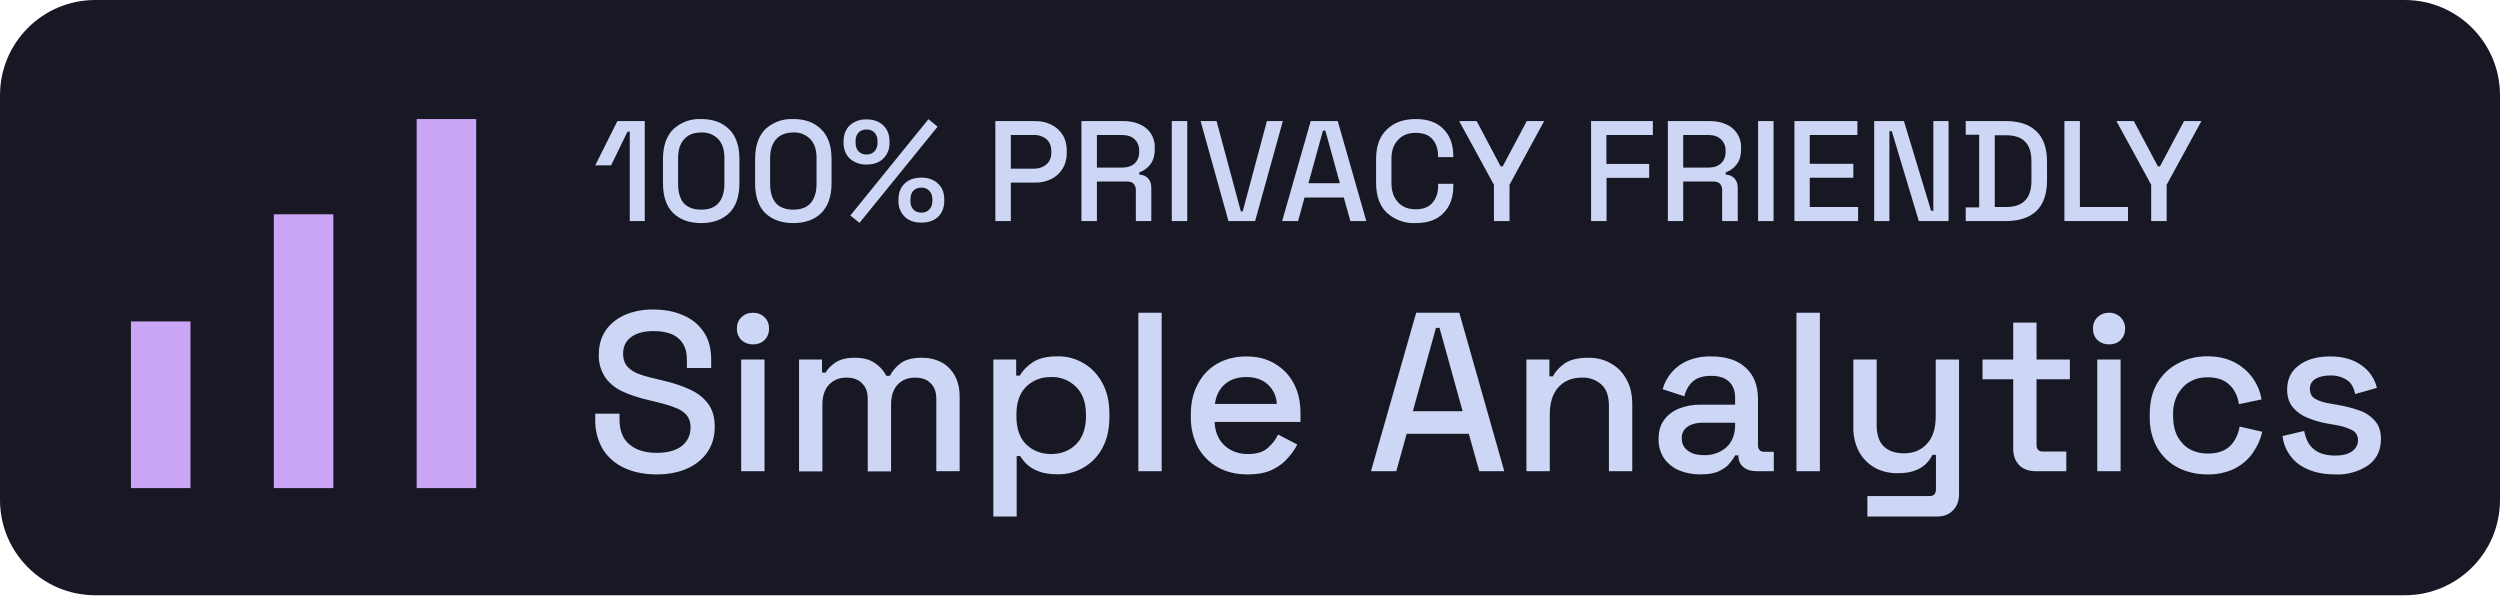
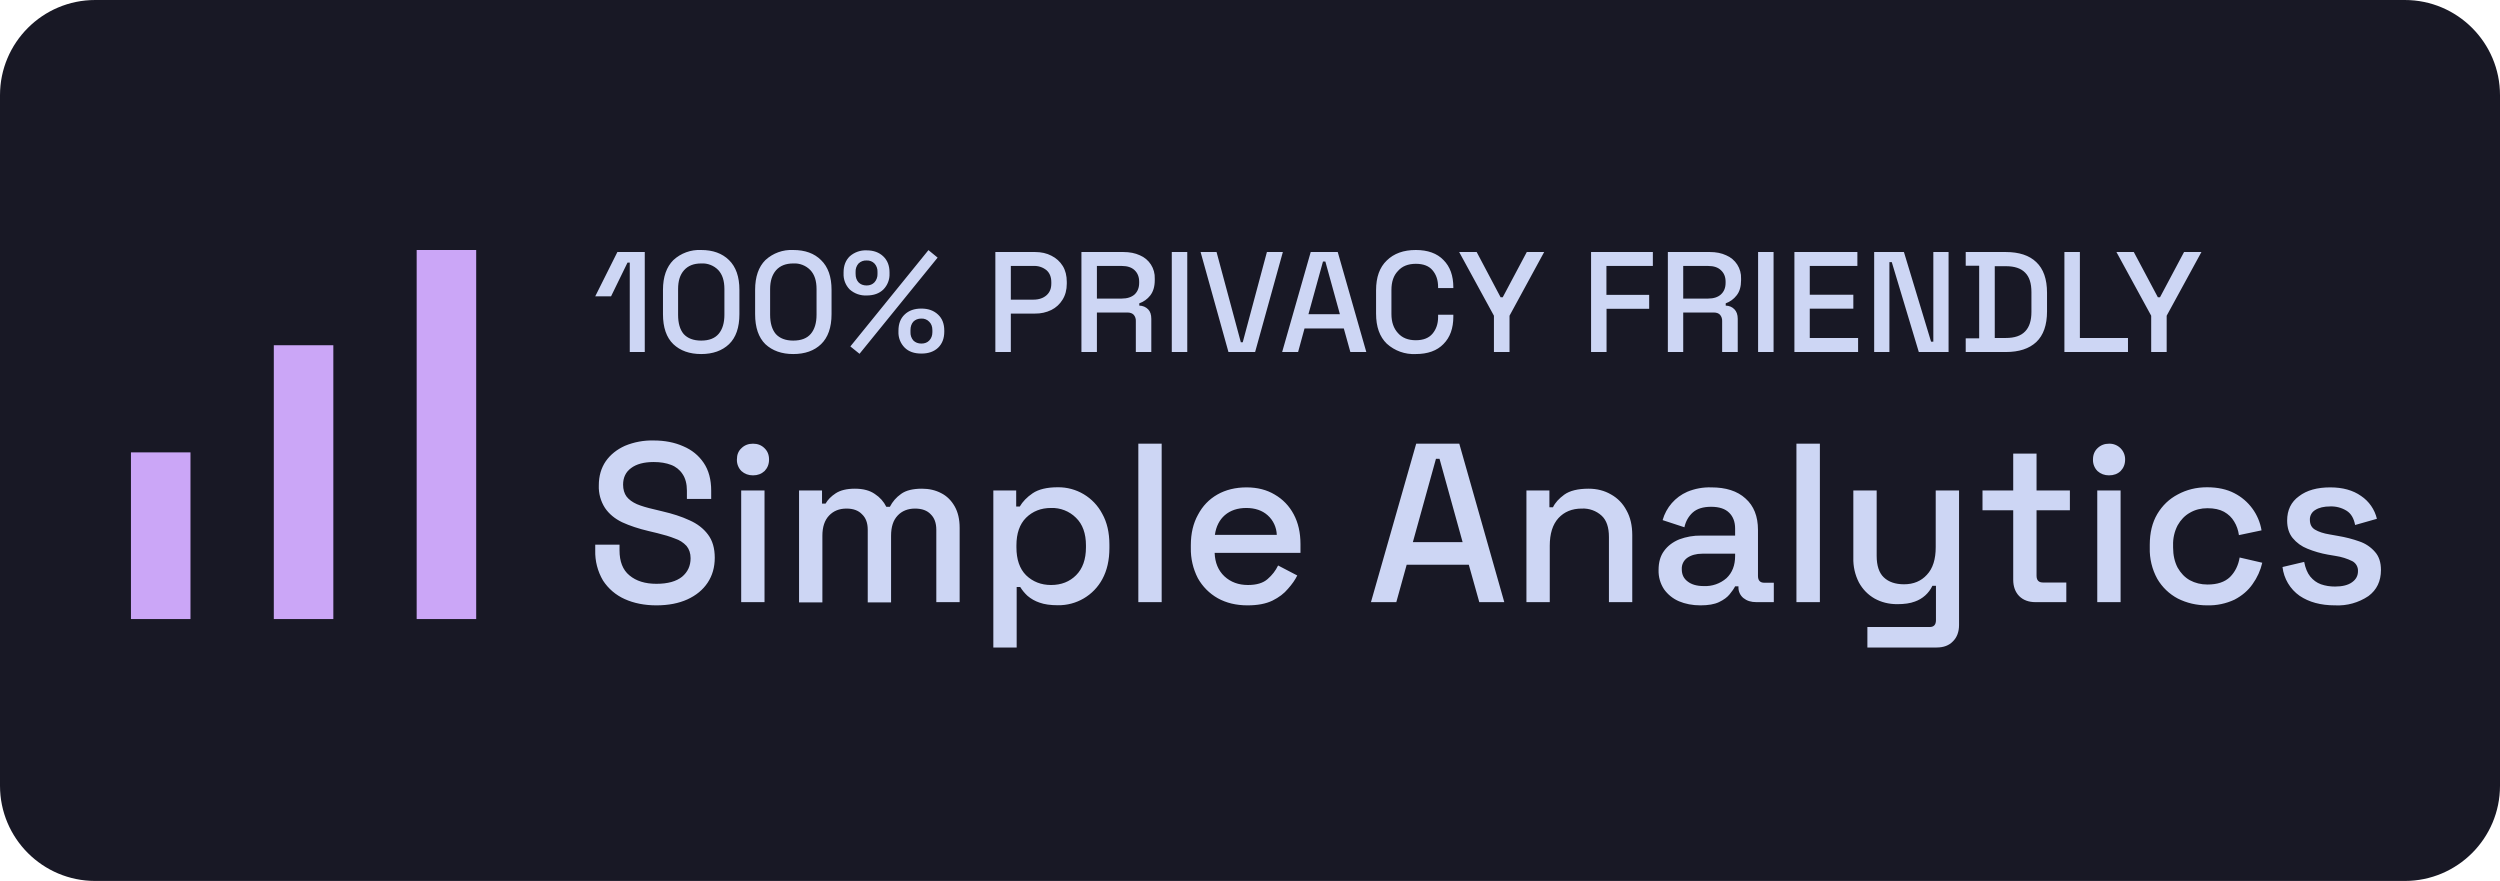
- <svg xmlns="http://www.w3.org/2000/svg" height="50" viewBox="0 0 210 50" width="210">
-   <defs>
-     <style>
- rect { fill: #181825; }
+ <svg xmlns="http://www.w3.org/2000/svg" height="74" viewBox="0 0 210 74" width="210" version="1.1" id="svg5">
+   <defs id="defs1">
+     <style id="style1">
+ rect { fill: #181825; /*stroke: #585b70; stroke-width: 2px; stroke-linecap: round; stroke-linejoin: round;*/ }
.text path { fill: #cdd6f4; }
.bars path { fill: #cba6f7; }

</style>
  </defs>
-   <rect height="50" rx="8" width="210" />
-   <g class="bars">
-     <path d="m11 27h5v14h-5z" />
-     <path d="m23 18h5v23h-5z" />
-     <path d="m35 10h5v31h-5z" />
+   <rect height="74" rx="8" width="210" id="rect1" />
+   <g class="bars" id="g3" transform="translate(0,10.99998)">
+     <path d="m 11,27 h 5 v 14 h -5 z" id="path1" />
+     <path d="m 23,18 h 5 v 23 h -5 z" id="path2" />
+     <path d="m 35,10 h 5 v 31 h -5 z" id="path3" />
  </g>
-   <g class="text">
-     <path d="M52.9 18.57v-7.51h-.19l-1.38 2.83H50l1.86-3.72h2.3v8.4H52.9ZM58.9 18.74c-.98 0-1.76-.28-2.34-.83-.58-.56-.87-1.4-.87-2.52v-2.04c0-1.1.3-1.93.87-2.5A3.21 3.21 0 0 1 58.9 10c.98 0 1.76.28 2.34.85.58.57.87 1.4.87 2.5v2.04c0 1.12-.29 1.96-.87 2.52-.58.55-1.36.83-2.34.83Zm0-1.13c.66 0 1.15-.19 1.47-.57.32-.38.48-.92.48-1.6v-2.16c0-.7-.17-1.22-.51-1.59a1.85 1.85 0 0 0-1.44-.56c-.63 0-1.1.19-1.44.57-.34.38-.5.9-.5 1.58v2.16c0 .7.15 1.24.47 1.62.33.36.82.55 1.47.55ZM66.63 18.74c-.97 0-1.75-.28-2.34-.83-.57-.56-.86-1.4-.86-2.52v-2.04c0-1.1.29-1.93.86-2.5a3.21 3.21 0 0 1 2.34-.85c.99 0 1.77.28 2.34.85.59.57.88 1.4.88 2.5v2.04c0 1.12-.3 1.96-.88 2.52-.57.55-1.35.83-2.34.83Zm0-1.13c.67 0 1.16-.19 1.48-.57.32-.38.48-.92.48-1.6v-2.16c0-.7-.17-1.22-.52-1.59a1.85 1.85 0 0 0-1.44-.56c-.62 0-1.1.19-1.44.57-.33.38-.5.9-.5 1.58v2.16c0 .7.16 1.24.48 1.62.33.36.82.55 1.46.55ZM72.2 18.72l-.77-.62 6.56-8.09.77.63-6.56 8.08Zm5.2-.02c-.6 0-1.07-.16-1.41-.5a1.8 1.8 0 0 1-.52-1.35v-.07c0-.58.17-1.03.52-1.36.34-.33.81-.5 1.4-.5.59 0 1.05.17 1.4.5.36.33.53.78.53 1.36v.07c0 .57-.17 1.02-.52 1.36-.35.33-.82.49-1.4.49Zm0-.84c.28 0 .5-.09.66-.26.17-.18.26-.41.26-.7v-.17c0-.3-.09-.53-.26-.7a.86.86 0 0 0-.67-.27c-.28 0-.5.09-.67.26-.16.18-.24.42-.24.71v.17a1 1 0 0 0 .24.7c.17.17.4.26.67.26Zm-4.6-4.04a2 2 0 0 1-1.42-.5 1.8 1.8 0 0 1-.52-1.35v-.09c0-.57.18-1.02.52-1.35a2 2 0 0 1 1.42-.5c.58 0 1.04.17 1.39.5.35.33.53.78.53 1.35v.09a1.8 1.8 0 0 1-.52 1.35c-.34.33-.81.5-1.4.5Zm0-.84c.28 0 .5-.1.66-.27a1 1 0 0 0 .25-.7v-.17a.97.97 0 0 0-.25-.7.85.85 0 0 0-.66-.26.9.9 0 0 0-.69.26 1 1 0 0 0-.24.7V12c0 .3.08.53.24.71.17.18.4.27.69.27ZM83.61 18.57v-8.4h3.34c.51 0 .97.1 1.37.31.4.2.72.49.95.86.23.37.34.82.34 1.34v.15c0 .52-.12.97-.36 1.35a2.3 2.3 0 0 1-.94.86 3 3 0 0 1-1.36.3h-2.04v3.23h-1.3Zm1.3-4.4h1.9c.46 0 .83-.13 1.1-.37.27-.24.4-.56.4-.98v-.12c0-.42-.13-.76-.4-1a1.6 1.6 0 0 0-1.1-.36h-1.9v2.82ZM90.84 18.57v-8.4h3.53c.52 0 .98.09 1.37.27A2.04 2.04 0 0 1 97 12.41v.13c0 .53-.13.96-.38 1.28a2 2 0 0 1-.92.66v.19c.3.01.55.12.74.31.18.18.27.45.27.8v2.79h-1.3v-2.6a.76.76 0 0 0-.17-.52c-.12-.13-.3-.2-.54-.2h-2.56v3.32h-1.3Zm1.3-4.49h2.09c.46 0 .82-.12 1.08-.35.25-.24.38-.56.38-.97v-.1c0-.4-.13-.72-.38-.96s-.61-.36-1.08-.36h-2.09v2.74ZM98.43 18.57v-8.4h1.3v8.4h-1.3ZM103.19 18.57l-2.34-8.4h1.34l2.04 7.58h.16l2.03-7.58h1.34l-2.33 8.4h-2.24ZM107.7 18.57l2.4-8.4h2.27l2.4 8.4h-1.34l-.55-1.98h-3.3l-.54 1.98h-1.35Zm2.21-3.18h2.64l-1.22-4.42h-.2l-1.22 4.42ZM118.92 18.74a3.37 3.37 0 0 1-2.43-.87c-.6-.58-.9-1.42-.9-2.52v-1.97c0-1.1.3-1.93.9-2.5.6-.59 1.41-.88 2.44-.88 1 0 1.78.28 2.32.84.56.56.83 1.32.83 2.3v.06h-1.28v-.1c0-.57-.16-1.04-.47-1.4-.3-.36-.77-.54-1.4-.54-.65 0-1.15.2-1.5.6-.37.38-.55.91-.55 1.6v2.02c0 .68.19 1.21.55 1.6.35.4.85.6 1.5.6.63 0 1.1-.19 1.4-.55.31-.37.47-.83.47-1.39v-.2h1.28v.16c0 .97-.27 1.74-.83 2.3-.54.56-1.32.84-2.33.84ZM125.49 18.57v-3.05l-2.92-5.35h1.47l2.01 3.8h.18l2.02-3.8h1.46l-2.91 5.35v3.05h-1.31ZM133.65 18.57v-8.4h5.19v1.17h-3.9v2.43h3.59v1.17h-3.58v3.63h-1.3ZM140.1 18.57v-8.4h3.53c.52 0 .97.09 1.36.27a2.04 2.04 0 0 1 1.26 1.97v.13c0 .53-.12.96-.38 1.28a2 2 0 0 1-.91.66v.19c.3.01.55.12.73.31.18.18.28.45.28.8v2.79h-1.31v-2.6a.76.76 0 0 0-.17-.52c-.11-.13-.3-.2-.54-.2h-2.56v3.32h-1.3Zm1.3-4.49h2.08c.47 0 .83-.12 1.08-.35.26-.24.39-.56.39-.97v-.1c0-.4-.13-.72-.39-.96-.25-.24-.6-.36-1.08-.36h-2.09v2.74ZM147.68 18.57v-8.4h1.3v8.4h-1.3ZM150.73 18.57v-8.4h5.29v1.17h-4v2.42h3.66v1.17h-3.66v2.46h4.06v1.18h-5.35ZM157.43 18.57v-8.4h2.5l2.28 7.53h.19v-7.53h1.28v8.4h-2.5l-2.27-7.55h-.2v7.55h-1.28ZM165.12 18.57v-1.15h1.13v-6.1h-1.13v-1.15h3.36c1.12 0 1.98.28 2.57.85.6.57.9 1.42.9 2.57v1.57c0 1.14-.3 2-.9 2.57-.6.56-1.45.84-2.57.84h-3.36Zm2.44-1.18h.93c.73 0 1.27-.18 1.62-.55.36-.37.53-.92.53-1.64v-1.66c0-.74-.17-1.28-.53-1.64-.35-.36-.89-.54-1.62-.54h-.93v6.03ZM173.41 18.57v-8.4h1.3v7.22h4.04v1.18h-5.34ZM180.7 18.57v-3.05l-2.92-5.35h1.46l2.02 3.8h.18l2.02-3.8h1.46L182 15.52v3.05h-1.3Z" />
-     <path d="M55.14 39.85c-1 0-1.9-.18-2.67-.53a4.22 4.22 0 0 1-1.82-1.56 4.72 4.72 0 0 1-.65-2.53v-.48h2.04v.48c0 .93.27 1.64.83 2.1.57.48 1.33.71 2.27.71.95 0 1.66-.2 2.15-.59.48-.4.72-.92.72-1.56 0-.42-.12-.76-.34-1.03a2.26 2.26 0 0 0-.97-.62c-.42-.17-.92-.32-1.5-.46l-.71-.17c-.85-.2-1.6-.45-2.23-.74-.62-.3-1.1-.7-1.44-1.2a3.27 3.27 0 0 1-.52-1.9c0-.79.2-1.46.58-2.02.39-.56.93-.99 1.61-1.3a5.9 5.9 0 0 1 2.42-.45c.92 0 1.75.16 2.47.48.74.31 1.31.78 1.73 1.4.42.62.63 1.4.63 2.34v.69H57.7v-.69c0-.57-.12-1.03-.36-1.39a1.98 1.98 0 0 0-.97-.78c-.42-.16-.9-.24-1.46-.24-.81 0-1.45.17-1.9.51-.45.33-.67.8-.67 1.39 0 .4.1.74.29 1 .2.26.49.47.87.64.38.16.86.3 1.43.43l.7.17c.86.2 1.62.44 2.28.75.66.29 1.18.69 1.56 1.2.38.5.57 1.15.57 1.95s-.2 1.5-.6 2.1c-.4.6-.96 1.06-1.7 1.4-.73.33-1.6.5-2.6.5ZM62.26 39.58V30.2h1.96v9.38h-1.96Zm.99-10.65c-.38 0-.7-.12-.97-.36a1.31 1.31 0 0 1-.38-.97c0-.4.12-.71.38-.95.26-.26.59-.38.97-.38.39 0 .71.12.97.38.25.24.38.55.38.95 0 .4-.13.71-.38.97-.26.24-.58.36-.97.36ZM67.12 39.58V30.2h1.93v1.1h.3c.18-.32.46-.61.86-.87.39-.25.92-.38 1.6-.38.7 0 1.25.15 1.67.44.43.28.75.64.97 1.08h.3c.22-.43.53-.79.94-1.08.41-.3 1-.44 1.76-.44.61 0 1.15.13 1.62.38.47.24.84.61 1.12 1.1.28.49.42 1.09.42 1.81v6.24h-1.96V33.5c0-.57-.16-1-.47-1.3-.3-.32-.74-.48-1.32-.48-.6 0-1.1.2-1.46.59-.37.39-.55.95-.55 1.69v5.6h-1.96v-6.1c0-.57-.16-1-.48-1.3-.3-.32-.74-.48-1.3-.48-.62 0-1.1.2-1.47.59-.37.39-.56.95-.56 1.69v5.6h-1.96ZM83.44 43.39V30.2h1.92v1.35h.3c.24-.41.6-.79 1.09-1.12.49-.33 1.2-.5 2.1-.5a4.16 4.16 0 0 1 3.74 2.23c.4.71.6 1.58.6 2.59v.29c0 1.01-.2 1.88-.59 2.6a4.17 4.17 0 0 1-3.74 2.2c-.61 0-1.13-.07-1.54-.22a3.05 3.05 0 0 1-1.01-.57 3.56 3.56 0 0 1-.61-.74h-.3v5.08h-1.96Zm4.85-5.25c.86 0 1.56-.28 2.1-.82.55-.55.83-1.33.83-2.34v-.17c0-1-.28-1.78-.84-2.32a2.83 2.83 0 0 0-2.1-.82c-.83 0-1.53.27-2.09.82-.54.54-.81 1.32-.81 2.32v.17c0 1.01.27 1.8.81 2.34.56.54 1.26.82 2.1.82ZM95.62 39.58V26.27h1.96v13.31h-1.96ZM104.79 39.85c-.95 0-1.78-.2-2.5-.6a4.39 4.39 0 0 1-1.67-1.68 5.33 5.33 0 0 1-.59-2.55v-.23c0-.98.2-1.83.6-2.55.39-.74.93-1.3 1.63-1.7.7-.4 1.53-.6 2.45-.6.9 0 1.69.2 2.36.6.69.4 1.22.95 1.6 1.66.38.71.57 1.54.57 2.5v.74h-7.21c.03.82.3 1.48.82 1.97.53.49 1.19.73 1.98.73.73 0 1.28-.17 1.65-.5.38-.33.67-.7.88-1.14l1.61.84c-.17.35-.43.73-.78 1.12-.33.4-.76.72-1.3.99-.56.27-1.25.4-2.1.4Zm-2.74-5.92h5.2a2.3 2.3 0 0 0-.77-1.65c-.45-.4-1.05-.61-1.79-.61-.73 0-1.33.2-1.8.6-.46.4-.74.95-.84 1.66ZM115.16 39.58l3.8-13.31h3.62l3.78 13.31h-2.1l-.88-3.14h-5.22l-.87 3.14h-2.13Zm3.52-5.04h4.18l-1.94-7h-.3l-1.94 7ZM128.22 39.58V30.2h1.93v1.41h.3c.18-.38.5-.73.95-1.06.46-.33 1.14-.5 2.04-.5.7 0 1.33.16 1.88.48.56.31 1 .76 1.31 1.35.32.57.48 1.26.48 2.07v5.63h-1.96V34.1c0-.8-.2-1.4-.61-1.78a2.3 2.3 0 0 0-1.67-.6c-.82 0-1.47.27-1.96.8-.49.54-.73 1.31-.73 2.33v4.73h-1.96ZM142.84 39.85c-.67 0-1.28-.12-1.8-.34a2.98 2.98 0 0 1-1.26-1.01 2.8 2.8 0 0 1-.46-1.62c0-.65.15-1.18.46-1.6.31-.43.74-.75 1.27-.97a4.98 4.98 0 0 1 1.84-.32h2.86v-.6c0-.55-.17-1-.5-1.32-.33-.33-.83-.5-1.52-.5-.67 0-1.18.16-1.54.48-.35.32-.59.73-.7 1.24l-1.83-.6a3.68 3.68 0 0 1 2.07-2.38 4.85 4.85 0 0 1 2.02-.37c1.22 0 2.18.3 2.87.93.7.62 1.05 1.5 1.05 2.64v3.87c0 .38.18.57.53.57h.8v1.63h-1.46c-.45 0-.8-.11-1.09-.34a1.14 1.14 0 0 1-.42-.93v-.06h-.28c-.1.2-.25.41-.46.67-.2.25-.5.47-.9.66-.38.18-.9.27-1.55.27Zm.28-1.62a2.7 2.7 0 0 0 1.9-.66c.49-.46.73-1.08.73-1.87v-.19H143c-.52 0-.94.12-1.26.34a1.1 1.1 0 0 0-.47.97c0 .44.16.78.5 1.03.32.25.77.38 1.34.38ZM150.9 39.58V26.27h1.97v13.31h-1.96ZM156.86 43.39v-1.72h5.23c.35 0 .53-.19.53-.57v-2.89h-.3a2.55 2.55 0 0 1-1.47 1.32c-.39.15-.88.22-1.48.22-.71 0-1.34-.16-1.9-.47-.56-.32-1-.77-1.32-1.35a4.28 4.28 0 0 1-.47-2.08V30.2h1.96v5.5c0 .81.2 1.42.6 1.8.41.39.98.58 1.7.58.8 0 1.44-.27 1.92-.8.5-.53.74-1.3.74-2.32V30.2h1.96v11.3c0 .57-.17 1.03-.51 1.37-.33.35-.79.52-1.37.52h-5.82ZM170.98 39.58c-.57 0-1.03-.17-1.37-.51-.33-.34-.5-.8-.5-1.37v-5.84h-2.58V30.2h2.58v-3.1h1.96v3.1h2.8v1.66h-2.8v5.5c0 .38.18.57.53.57h1.97v1.65h-2.6ZM176.17 39.58V30.2h1.96v9.38h-1.96Zm.99-10.65c-.38 0-.7-.12-.97-.36a1.31 1.31 0 0 1-.38-.97c0-.4.13-.71.38-.95.27-.26.59-.38.97-.38a1.31 1.31 0 0 1 1.35 1.33c0 .4-.13.71-.38.97-.25.24-.58.36-.97.36ZM185.4 39.85c-.9 0-1.72-.2-2.46-.57a4.35 4.35 0 0 1-1.73-1.66 5.12 5.12 0 0 1-.63-2.6v-.25c0-1.02.21-1.88.63-2.59.43-.72 1-1.27 1.73-1.65.74-.4 1.55-.6 2.45-.6.9 0 1.67.17 2.3.5a4.3 4.3 0 0 1 2.28 3.12l-1.9.4c-.06-.42-.19-.8-.4-1.14-.2-.34-.48-.61-.85-.82-.37-.2-.83-.3-1.39-.3-.54 0-1.04.12-1.48.38-.43.24-.77.6-1.03 1.06a3.41 3.41 0 0 0-.38 1.68v.17c0 .66.13 1.22.38 1.7.26.46.6.82 1.03 1.06.44.24.94.36 1.48.36.83 0 1.45-.21 1.89-.63.43-.43.7-.98.81-1.64l1.9.44a4.98 4.98 0 0 1-.81 1.79c-.38.55-.89.98-1.52 1.31a5.1 5.1 0 0 1-2.3.48ZM196.14 39.85c-1.2 0-2.18-.27-2.97-.8a3.44 3.44 0 0 1-1.44-2.42l1.82-.43c.1.52.27.93.51 1.23.25.3.54.52.9.65.37.13.76.19 1.18.19.62 0 1.1-.12 1.43-.36.34-.24.5-.55.5-.93a.9.9 0 0 0-.47-.84 4.73 4.73 0 0 0-1.4-.44l-.65-.11a8.4 8.4 0 0 1-1.73-.5 3.04 3.04 0 0 1-1.24-.9c-.3-.37-.46-.86-.46-1.46 0-.88.33-1.57 1-2.05.65-.5 1.53-.74 2.62-.74 1.05 0 1.91.24 2.59.72a3.2 3.2 0 0 1 1.33 1.92l-1.83.52c-.11-.58-.35-.97-.72-1.2a2.45 2.45 0 0 0-1.37-.36c-.53 0-.95.1-1.26.3a.91.91 0 0 0-.45.82c0 .38.14.66.43.83.3.18.72.32 1.22.4l.67.12c.67.11 1.28.27 1.84.47a3 3 0 0 1 1.31.88c.34.38.5.89.5 1.52 0 .94-.35 1.67-1.05 2.19a4.6 4.6 0 0 1-2.81.78Z" />
+   <g class="text" id="g5" transform="translate(0,10.99998)">
+     <path d="m 52.9,18.57 v -7.51 h -0.19 l -1.38,2.83 H 50 l 1.86,-3.72 h 2.3 v 8.4 z m 6,0.17 c -0.98,0 -1.76,-0.28 -2.34,-0.83 -0.58,-0.56 -0.87,-1.4 -0.87,-2.52 v -2.04 c 0,-1.1 0.3,-1.93 0.87,-2.5 A 3.21,3.21 0 0 1 58.9,10 c 0.98,0 1.76,0.28 2.34,0.85 0.58,0.57 0.87,1.4 0.87,2.5 v 2.04 c 0,1.12 -0.29,1.96 -0.87,2.52 -0.58,0.55 -1.36,0.83 -2.34,0.83 z m 0,-1.13 c 0.66,0 1.15,-0.19 1.47,-0.57 0.32,-0.38 0.48,-0.92 0.48,-1.6 v -2.16 c 0,-0.7 -0.17,-1.22 -0.51,-1.59 A 1.85,1.85 0 0 0 58.9,11.13 c -0.63,0 -1.1,0.19 -1.44,0.57 -0.34,0.38 -0.5,0.9 -0.5,1.58 v 2.16 c 0,0.7 0.15,1.24 0.47,1.62 0.33,0.36 0.82,0.55 1.47,0.55 z m 7.73,1.13 c -0.97,0 -1.75,-0.28 -2.34,-0.83 -0.57,-0.56 -0.86,-1.4 -0.86,-2.52 v -2.04 c 0,-1.1 0.29,-1.93 0.86,-2.5 A 3.21,3.21 0 0 1 66.63,10 c 0.99,0 1.77,0.28 2.34,0.85 0.59,0.57 0.88,1.4 0.88,2.5 v 2.04 c 0,1.12 -0.3,1.96 -0.88,2.52 -0.57,0.55 -1.35,0.83 -2.34,0.83 z m 0,-1.13 c 0.67,0 1.16,-0.19 1.48,-0.57 0.32,-0.38 0.48,-0.92 0.48,-1.6 v -2.16 c 0,-0.7 -0.17,-1.22 -0.52,-1.59 a 1.85,1.85 0 0 0 -1.44,-0.56 c -0.62,0 -1.1,0.19 -1.44,0.57 -0.33,0.38 -0.5,0.9 -0.5,1.58 v 2.16 c 0,0.7 0.16,1.24 0.48,1.62 0.33,0.36 0.82,0.55 1.46,0.55 z m 5.57,1.11 -0.77,-0.62 6.56,-8.09 0.77,0.63 z m 5.2,-0.02 c -0.6,0 -1.07,-0.16 -1.41,-0.5 a 1.8,1.8 0 0 1 -0.52,-1.35 v -0.07 c 0,-0.58 0.17,-1.03 0.52,-1.36 0.34,-0.33 0.81,-0.5 1.4,-0.5 0.59,0 1.05,0.17 1.4,0.5 0.36,0.33 0.53,0.78 0.53,1.36 v 0.07 c 0,0.57 -0.17,1.02 -0.52,1.36 -0.35,0.33 -0.82,0.49 -1.4,0.49 z m 0,-0.84 c 0.28,0 0.5,-0.09 0.66,-0.26 0.17,-0.18 0.26,-0.41 0.26,-0.7 v -0.17 c 0,-0.3 -0.09,-0.53 -0.26,-0.7 a 0.86,0.86 0 0 0 -0.67,-0.27 c -0.28,0 -0.5,0.09 -0.67,0.26 -0.16,0.18 -0.24,0.42 -0.24,0.71 v 0.17 a 1,1 0 0 0 0.24,0.7 c 0.17,0.17 0.4,0.26 0.67,0.26 z m -4.6,-4.04 a 2,2 0 0 1 -1.42,-0.5 1.8,1.8 0 0 1 -0.52,-1.35 v -0.09 c 0,-0.57 0.18,-1.02 0.52,-1.35 a 2,2 0 0 1 1.42,-0.5 c 0.58,0 1.04,0.17 1.39,0.5 0.35,0.33 0.53,0.78 0.53,1.35 v 0.09 a 1.8,1.8 0 0 1 -0.52,1.35 c -0.34,0.33 -0.81,0.5 -1.4,0.5 z m 0,-0.84 c 0.28,0 0.5,-0.1 0.66,-0.27 a 1,1 0 0 0 0.25,-0.7 v -0.17 a 0.97,0.97 0 0 0 -0.25,-0.7 0.85,0.85 0 0 0 -0.66,-0.26 0.9,0.9 0 0 0 -0.69,0.26 1,1 0 0 0 -0.24,0.7 V 12 c 0,0.3 0.08,0.53 0.24,0.71 0.17,0.18 0.4,0.27 0.69,0.27 z m 10.81,5.59 v -8.4 h 3.34 c 0.51,0 0.97,0.1 1.37,0.31 0.4,0.2 0.72,0.49 0.95,0.86 0.23,0.37 0.34,0.82 0.34,1.34 v 0.15 c 0,0.52 -0.12,0.97 -0.36,1.35 a 2.3,2.3 0 0 1 -0.94,0.86 3,3 0 0 1 -1.36,0.3 h -2.04 v 3.23 z m 1.3,-4.4 h 1.9 c 0.46,0 0.83,-0.13 1.1,-0.37 0.27,-0.24 0.4,-0.56 0.4,-0.98 V 12.7 c 0,-0.42 -0.13,-0.76 -0.4,-1 a 1.6,1.6 0 0 0 -1.1,-0.36 h -1.9 v 2.82 z m 5.93,4.4 v -8.4 h 3.53 c 0.52,0 0.98,0.09 1.37,0.27 A 2.04,2.04 0 0 1 97,12.41 v 0.13 c 0,0.53 -0.13,0.96 -0.38,1.28 a 2,2 0 0 1 -0.92,0.66 v 0.19 c 0.3,0.01 0.55,0.12 0.74,0.31 0.18,0.18 0.27,0.45 0.27,0.8 v 2.79 h -1.3 v -2.6 a 0.76,0.76 0 0 0 -0.17,-0.52 c -0.12,-0.13 -0.3,-0.2 -0.54,-0.2 h -2.56 v 3.32 z m 1.3,-4.49 h 2.09 c 0.46,0 0.82,-0.12 1.08,-0.35 0.25,-0.24 0.38,-0.56 0.38,-0.97 v -0.1 c 0,-0.4 -0.13,-0.72 -0.38,-0.96 -0.25,-0.24 -0.61,-0.36 -1.08,-0.36 h -2.09 z m 6.29,4.49 v -8.4 h 1.3 v 8.4 z m 4.76,0 -2.34,-8.4 h 1.34 l 2.04,7.58 h 0.16 l 2.03,-7.58 h 1.34 l -2.33,8.4 z m 4.51,0 2.4,-8.4 h 2.27 l 2.4,8.4 h -1.34 l -0.55,-1.98 h -3.3 l -0.54,1.98 h -1.35 z m 2.21,-3.18 h 2.64 l -1.22,-4.42 h -0.2 z m 9.01,3.35 a 3.37,3.37 0 0 1 -2.43,-0.87 c -0.6,-0.58 -0.9,-1.42 -0.9,-2.52 v -1.97 c 0,-1.1 0.3,-1.93 0.9,-2.5 0.6,-0.59 1.41,-0.88 2.44,-0.88 1,0 1.78,0.28 2.32,0.84 0.56,0.56 0.83,1.32 0.83,2.3 v 0.06 h -1.28 v -0.1 c 0,-0.57 -0.16,-1.04 -0.47,-1.4 -0.3,-0.36 -0.77,-0.54 -1.4,-0.54 -0.65,0 -1.15,0.2 -1.5,0.6 -0.37,0.38 -0.55,0.91 -0.55,1.6 v 2.02 c 0,0.68 0.19,1.21 0.55,1.6 0.35,0.4 0.85,0.6 1.5,0.6 0.63,0 1.1,-0.19 1.4,-0.55 0.31,-0.37 0.47,-0.83 0.47,-1.39 v -0.2 h 1.28 v 0.16 c 0,0.97 -0.27,1.74 -0.83,2.3 -0.54,0.56 -1.32,0.84 -2.33,0.84 z m 6.57,-0.17 v -3.05 l -2.92,-5.35 h 1.47 l 2.01,3.8 h 0.18 l 2.02,-3.8 h 1.46 l -2.91,5.35 v 3.05 z m 8.16,0 v -8.4 h 5.19 v 1.17 h -3.9 v 2.43 h 3.59 v 1.17 h -3.58 v 3.63 z m 6.45,0 v -8.4 h 3.53 c 0.52,0 0.97,0.09 1.36,0.27 a 2.04,2.04 0 0 1 1.26,1.97 v 0.13 c 0,0.53 -0.12,0.96 -0.38,1.28 a 2,2 0 0 1 -0.91,0.66 v 0.19 c 0.3,0.01 0.55,0.12 0.73,0.31 0.18,0.18 0.28,0.45 0.28,0.8 v 2.79 h -1.31 v -2.6 a 0.76,0.76 0 0 0 -0.17,-0.52 c -0.11,-0.13 -0.3,-0.2 -0.54,-0.2 h -2.56 v 3.32 h -1.3 z m 1.3,-4.49 h 2.08 c 0.47,0 0.83,-0.12 1.08,-0.35 0.26,-0.24 0.39,-0.56 0.39,-0.97 v -0.1 c 0,-0.4 -0.13,-0.72 -0.39,-0.96 -0.25,-0.24 -0.6,-0.36 -1.08,-0.36 h -2.09 v 2.74 z m 6.28,4.49 v -8.4 h 1.3 v 8.4 z m 3.05,0 v -8.4 h 5.29 v 1.17 h -4 v 2.42 h 3.66 v 1.17 h -3.66 v 2.46 h 4.06 v 1.18 z m 6.7,0 v -8.4 h 2.5 l 2.28,7.53 h 0.19 v -7.53 h 1.28 v 8.4 h -2.5 l -2.27,-7.55 h -0.2 v 7.55 z m 7.69,0 v -1.15 h 1.13 v -6.1 h -1.13 v -1.15 h 3.36 c 1.12,0 1.98,0.28 2.57,0.85 0.6,0.57 0.9,1.42 0.9,2.57 v 1.57 c 0,1.14 -0.3,2 -0.9,2.57 -0.6,0.56 -1.45,0.84 -2.57,0.84 z m 2.44,-1.18 h 0.93 c 0.73,0 1.27,-0.18 1.62,-0.55 0.36,-0.37 0.53,-0.92 0.53,-1.64 v -1.66 c 0,-0.74 -0.17,-1.28 -0.53,-1.64 -0.35,-0.36 -0.89,-0.54 -1.62,-0.54 h -0.93 z m 5.85,1.18 v -8.4 h 1.3 v 7.22 h 4.04 v 1.18 z m 7.29,0 v -3.05 l -2.92,-5.35 h 1.46 l 2.02,3.8 h 0.18 l 2.02,-3.8 h 1.46 L 182,15.52 v 3.05 z" id="path4" />
+     <path d="m 55.14,39.85 c -1,0 -1.9,-0.18 -2.67,-0.53 A 4.22,4.22 0 0 1 50.65,37.76 4.72,4.72 0 0 1 50,35.23 v -0.48 h 2.04 v 0.48 c 0,0.93 0.27,1.64 0.83,2.1 0.57,0.48 1.33,0.71 2.27,0.71 0.95,0 1.66,-0.2 2.15,-0.59 0.48,-0.4 0.72,-0.92 0.72,-1.56 0,-0.42 -0.12,-0.76 -0.34,-1.03 A 2.26,2.26 0 0 0 56.7,34.24 c -0.42,-0.17 -0.92,-0.32 -1.5,-0.46 l -0.71,-0.17 c -0.85,-0.2 -1.6,-0.45 -2.23,-0.74 -0.62,-0.3 -1.1,-0.7 -1.44,-1.2 a 3.27,3.27 0 0 1 -0.52,-1.9 c 0,-0.79 0.2,-1.46 0.58,-2.02 0.39,-0.56 0.93,-0.99 1.61,-1.3 A 5.9,5.9 0 0 1 54.91,26 c 0.92,0 1.75,0.16 2.47,0.48 0.74,0.31 1.31,0.78 1.73,1.4 0.42,0.62 0.63,1.4 0.63,2.34 v 0.69 H 57.7 v -0.69 c 0,-0.57 -0.12,-1.03 -0.36,-1.39 a 1.98,1.98 0 0 0 -0.97,-0.78 c -0.42,-0.16 -0.9,-0.24 -1.46,-0.24 -0.81,0 -1.45,0.17 -1.9,0.51 -0.45,0.33 -0.67,0.8 -0.67,1.39 0,0.4 0.1,0.74 0.29,1 0.2,0.26 0.49,0.47 0.87,0.64 0.38,0.16 0.86,0.3 1.43,0.43 l 0.7,0.17 c 0.86,0.2 1.62,0.44 2.28,0.75 0.66,0.29 1.18,0.69 1.56,1.2 0.38,0.5 0.57,1.15 0.57,1.95 0,0.8 -0.2,1.5 -0.6,2.1 -0.4,0.6 -0.96,1.06 -1.7,1.4 -0.73,0.33 -1.6,0.5 -2.6,0.5 z m 7.12,-0.27 V 30.2 h 1.96 v 9.38 z m 0.99,-10.65 c -0.38,0 -0.7,-0.12 -0.97,-0.36 A 1.31,1.31 0 0 1 61.9,27.6 c 0,-0.4 0.12,-0.71 0.38,-0.95 0.26,-0.26 0.59,-0.38 0.97,-0.38 0.39,0 0.71,0.12 0.97,0.38 0.25,0.24 0.38,0.55 0.38,0.95 0,0.4 -0.13,0.71 -0.38,0.97 -0.26,0.24 -0.58,0.36 -0.97,0.36 z m 3.87,10.65 V 30.2 h 1.93 v 1.1 h 0.3 c 0.18,-0.32 0.46,-0.61 0.86,-0.87 0.39,-0.25 0.92,-0.38 1.6,-0.38 0.7,0 1.25,0.15 1.67,0.44 0.43,0.28 0.75,0.64 0.97,1.08 h 0.3 c 0.22,-0.43 0.53,-0.79 0.94,-1.08 0.41,-0.3 1,-0.44 1.76,-0.44 0.61,0 1.15,0.13 1.62,0.38 0.47,0.24 0.84,0.61 1.12,1.1 0.28,0.49 0.42,1.09 0.42,1.81 v 6.24 H 78.65 V 33.5 c 0,-0.57 -0.16,-1 -0.47,-1.3 -0.3,-0.32 -0.74,-0.48 -1.32,-0.48 -0.6,0 -1.1,0.2 -1.46,0.59 -0.37,0.39 -0.55,0.95 -0.55,1.69 v 5.6 h -1.96 v -6.1 c 0,-0.57 -0.16,-1 -0.48,-1.3 -0.3,-0.32 -0.74,-0.48 -1.3,-0.48 -0.62,0 -1.1,0.2 -1.47,0.59 -0.37,0.39 -0.56,0.95 -0.56,1.69 v 5.6 h -1.96 z m 16.32,3.81 V 30.2 h 1.92 v 1.35 h 0.3 c 0.24,-0.41 0.6,-0.79 1.09,-1.12 0.49,-0.33 1.2,-0.5 2.1,-0.5 a 4.16,4.16 0 0 1 3.74,2.23 c 0.4,0.71 0.6,1.58 0.6,2.59 v 0.29 c 0,1.01 -0.2,1.88 -0.59,2.6 a 4.17,4.17 0 0 1 -3.74,2.2 c -0.61,0 -1.13,-0.07 -1.54,-0.22 A 3.05,3.05 0 0 1 86.31,39.05 3.56,3.56 0 0 1 85.7,38.31 h -0.3 v 5.08 z m 4.85,-5.25 c 0.86,0 1.56,-0.28 2.1,-0.82 0.55,-0.55 0.83,-1.33 0.83,-2.34 v -0.17 c 0,-1 -0.28,-1.78 -0.84,-2.32 a 2.83,2.83 0 0 0 -2.1,-0.82 c -0.83,0 -1.53,0.27 -2.09,0.82 -0.54,0.54 -0.81,1.32 -0.81,2.32 v 0.17 c 0,1.01 0.27,1.8 0.81,2.34 0.56,0.54 1.26,0.82 2.1,0.82 z m 7.33,1.44 V 26.27 h 1.96 v 13.31 z m 9.17,0.27 c -0.95,0 -1.78,-0.2 -2.5,-0.6 a 4.39,4.39 0 0 1 -1.67,-1.68 5.33,5.33 0 0 1 -0.59,-2.55 v -0.23 c 0,-0.98 0.2,-1.83 0.6,-2.55 0.39,-0.74 0.93,-1.3 1.63,-1.7 0.7,-0.4 1.53,-0.6 2.45,-0.6 0.9,0 1.69,0.2 2.36,0.6 0.69,0.4 1.22,0.95 1.6,1.66 0.38,0.71 0.57,1.54 0.57,2.5 v 0.74 h -7.21 c 0.03,0.82 0.3,1.48 0.82,1.97 0.53,0.49 1.19,0.73 1.98,0.73 0.73,0 1.28,-0.17 1.65,-0.5 0.38,-0.33 0.67,-0.7 0.88,-1.14 l 1.61,0.84 c -0.17,0.35 -0.43,0.73 -0.78,1.12 -0.33,0.4 -0.76,0.72 -1.3,0.99 -0.56,0.27 -1.25,0.4 -2.1,0.4 z m -2.74,-5.92 h 5.2 a 2.3,2.3 0 0 0 -0.77,-1.65 c -0.45,-0.4 -1.05,-0.61 -1.79,-0.61 -0.73,0 -1.33,0.2 -1.8,0.6 -0.46,0.4 -0.74,0.95 -0.84,1.66 z m 13.11,5.65 3.8,-13.31 h 3.62 l 3.78,13.31 h -2.1 l -0.88,-3.14 h -5.22 l -0.87,3.14 z m 3.52,-5.04 h 4.18 l -1.94,-7 h -0.3 z m 9.54,5.04 V 30.2 h 1.93 v 1.41 h 0.3 c 0.18,-0.38 0.5,-0.73 0.95,-1.06 0.46,-0.33 1.14,-0.5 2.04,-0.5 0.7,0 1.33,0.16 1.88,0.48 0.56,0.31 1,0.76 1.31,1.35 0.32,0.57 0.48,1.26 0.48,2.07 v 5.63 h -1.96 V 34.1 c 0,-0.8 -0.2,-1.4 -0.61,-1.78 a 2.3,2.3 0 0 0 -1.67,-0.6 c -0.82,0 -1.47,0.27 -1.96,0.8 -0.49,0.54 -0.73,1.31 -0.73,2.33 v 4.73 z m 14.62,0.27 c -0.67,0 -1.28,-0.12 -1.8,-0.34 a 2.98,2.98 0 0 1 -1.26,-1.01 2.8,2.8 0 0 1 -0.46,-1.62 c 0,-0.65 0.15,-1.18 0.46,-1.6 0.31,-0.43 0.74,-0.75 1.27,-0.97 a 4.98,4.98 0 0 1 1.84,-0.32 h 2.86 v -0.6 c 0,-0.55 -0.17,-1 -0.5,-1.32 -0.33,-0.33 -0.83,-0.5 -1.52,-0.5 -0.67,0 -1.18,0.16 -1.54,0.48 -0.35,0.32 -0.59,0.73 -0.7,1.24 l -1.83,-0.6 a 3.68,3.68 0 0 1 2.07,-2.38 4.85,4.85 0 0 1 2.02,-0.37 c 1.22,0 2.18,0.3 2.87,0.93 0.7,0.62 1.05,1.5 1.05,2.64 v 3.87 c 0,0.38 0.18,0.57 0.53,0.57 h 0.8 v 1.63 h -1.46 c -0.45,0 -0.8,-0.11 -1.09,-0.34 a 1.14,1.14 0 0 1 -0.42,-0.93 v -0.06 h -0.28 c -0.1,0.2 -0.25,0.41 -0.46,0.67 -0.2,0.25 -0.5,0.47 -0.9,0.66 -0.38,0.18 -0.9,0.27 -1.55,0.27 z m 0.28,-1.62 a 2.7,2.7 0 0 0 1.9,-0.66 c 0.49,-0.46 0.73,-1.08 0.73,-1.87 V 35.51 H 143 c -0.52,0 -0.94,0.12 -1.26,0.34 a 1.1,1.1 0 0 0 -0.47,0.97 c 0,0.44 0.16,0.78 0.5,1.03 0.32,0.25 0.77,0.38 1.34,0.38 z m 7.78,1.35 V 26.27 h 1.97 v 13.31 h -1.96 z m 5.96,3.81 v -1.72 h 5.23 c 0.35,0 0.53,-0.19 0.53,-0.57 v -2.89 h -0.3 a 2.55,2.55 0 0 1 -1.47,1.32 c -0.39,0.15 -0.88,0.22 -1.48,0.22 -0.71,0 -1.34,-0.16 -1.9,-0.47 -0.56,-0.32 -1,-0.77 -1.32,-1.35 a 4.28,4.28 0 0 1 -0.47,-2.08 V 30.2 h 1.96 v 5.5 c 0,0.81 0.2,1.42 0.6,1.8 0.41,0.39 0.98,0.58 1.7,0.58 0.8,0 1.44,-0.27 1.92,-0.8 0.5,-0.53 0.74,-1.3 0.74,-2.32 V 30.2 h 1.96 v 11.3 c 0,0.57 -0.17,1.03 -0.51,1.37 -0.33,0.35 -0.79,0.52 -1.37,0.52 z m 14.12,-3.81 c -0.57,0 -1.03,-0.17 -1.37,-0.51 -0.33,-0.34 -0.5,-0.8 -0.5,-1.37 v -5.84 h -2.58 V 30.2 h 2.58 v -3.1 h 1.96 v 3.1 h 2.8 v 1.66 h -2.8 v 5.5 c 0,0.38 0.18,0.57 0.53,0.57 h 1.97 v 1.65 h -2.6 z m 5.19,0 V 30.2 h 1.96 v 9.38 z m 0.99,-10.65 c -0.38,0 -0.7,-0.12 -0.97,-0.36 a 1.31,1.31 0 0 1 -0.38,-0.97 c 0,-0.4 0.13,-0.71 0.38,-0.95 0.27,-0.26 0.59,-0.38 0.97,-0.38 a 1.31,1.31 0 0 1 1.35,1.33 c 0,0.4 -0.13,0.71 -0.38,0.97 -0.25,0.24 -0.58,0.36 -0.97,0.36 z m 8.24,10.92 c -0.9,0 -1.72,-0.2 -2.46,-0.57 a 4.35,4.35 0 0 1 -1.73,-1.66 5.12,5.12 0 0 1 -0.63,-2.6 v -0.25 c 0,-1.02 0.21,-1.88 0.63,-2.59 0.43,-0.72 1,-1.27 1.73,-1.65 0.74,-0.4 1.55,-0.6 2.45,-0.6 0.9,0 1.67,0.17 2.3,0.5 a 4.3,4.3 0 0 1 2.28,3.12 l -1.9,0.4 c -0.06,-0.42 -0.19,-0.8 -0.4,-1.14 -0.2,-0.34 -0.48,-0.61 -0.85,-0.82 -0.37,-0.2 -0.83,-0.3 -1.39,-0.3 -0.54,0 -1.04,0.12 -1.48,0.38 -0.43,0.24 -0.77,0.6 -1.03,1.06 a 3.41,3.41 0 0 0 -0.38,1.68 v 0.17 c 0,0.66 0.13,1.22 0.38,1.7 0.26,0.46 0.6,0.82 1.03,1.06 0.44,0.24 0.94,0.36 1.48,0.36 0.83,0 1.45,-0.21 1.89,-0.63 0.43,-0.43 0.7,-0.98 0.81,-1.64 l 1.9,0.44 a 4.98,4.98 0 0 1 -0.81,1.79 c -0.38,0.55 -0.89,0.98 -1.52,1.31 a 5.1,5.1 0 0 1 -2.3,0.48 z m 10.74,0 c -1.2,0 -2.18,-0.27 -2.97,-0.8 a 3.44,3.44 0 0 1 -1.44,-2.42 l 1.82,-0.43 c 0.1,0.52 0.27,0.93 0.51,1.23 0.25,0.3 0.54,0.52 0.9,0.65 0.37,0.13 0.76,0.19 1.18,0.19 0.62,0 1.1,-0.12 1.43,-0.36 0.34,-0.24 0.5,-0.55 0.5,-0.93 a 0.9,0.9 0 0 0 -0.47,-0.84 4.73,4.73 0 0 0 -1.4,-0.44 l -0.65,-0.11 a 8.4,8.4 0 0 1 -1.73,-0.5 3.04,3.04 0 0 1 -1.24,-0.9 c -0.3,-0.37 -0.46,-0.86 -0.46,-1.46 0,-0.88 0.33,-1.57 1,-2.05 0.65,-0.5 1.53,-0.74 2.62,-0.74 1.05,0 1.91,0.24 2.59,0.72 a 3.2,3.2 0 0 1 1.33,1.92 l -1.83,0.52 c -0.11,-0.58 -0.35,-0.97 -0.72,-1.2 a 2.45,2.45 0 0 0 -1.37,-0.36 c -0.53,0 -0.95,0.1 -1.26,0.3 a 0.91,0.91 0 0 0 -0.45,0.82 c 0,0.38 0.14,0.66 0.43,0.83 0.3,0.18 0.72,0.32 1.22,0.4 l 0.67,0.12 c 0.67,0.11 1.28,0.27 1.84,0.47 a 3,3 0 0 1 1.31,0.88 c 0.34,0.38 0.5,0.89 0.5,1.52 0,0.94 -0.35,1.67 -1.05,2.19 a 4.6,4.6 0 0 1 -2.81,0.78 z" id="path5" />
  </g>
</svg>
